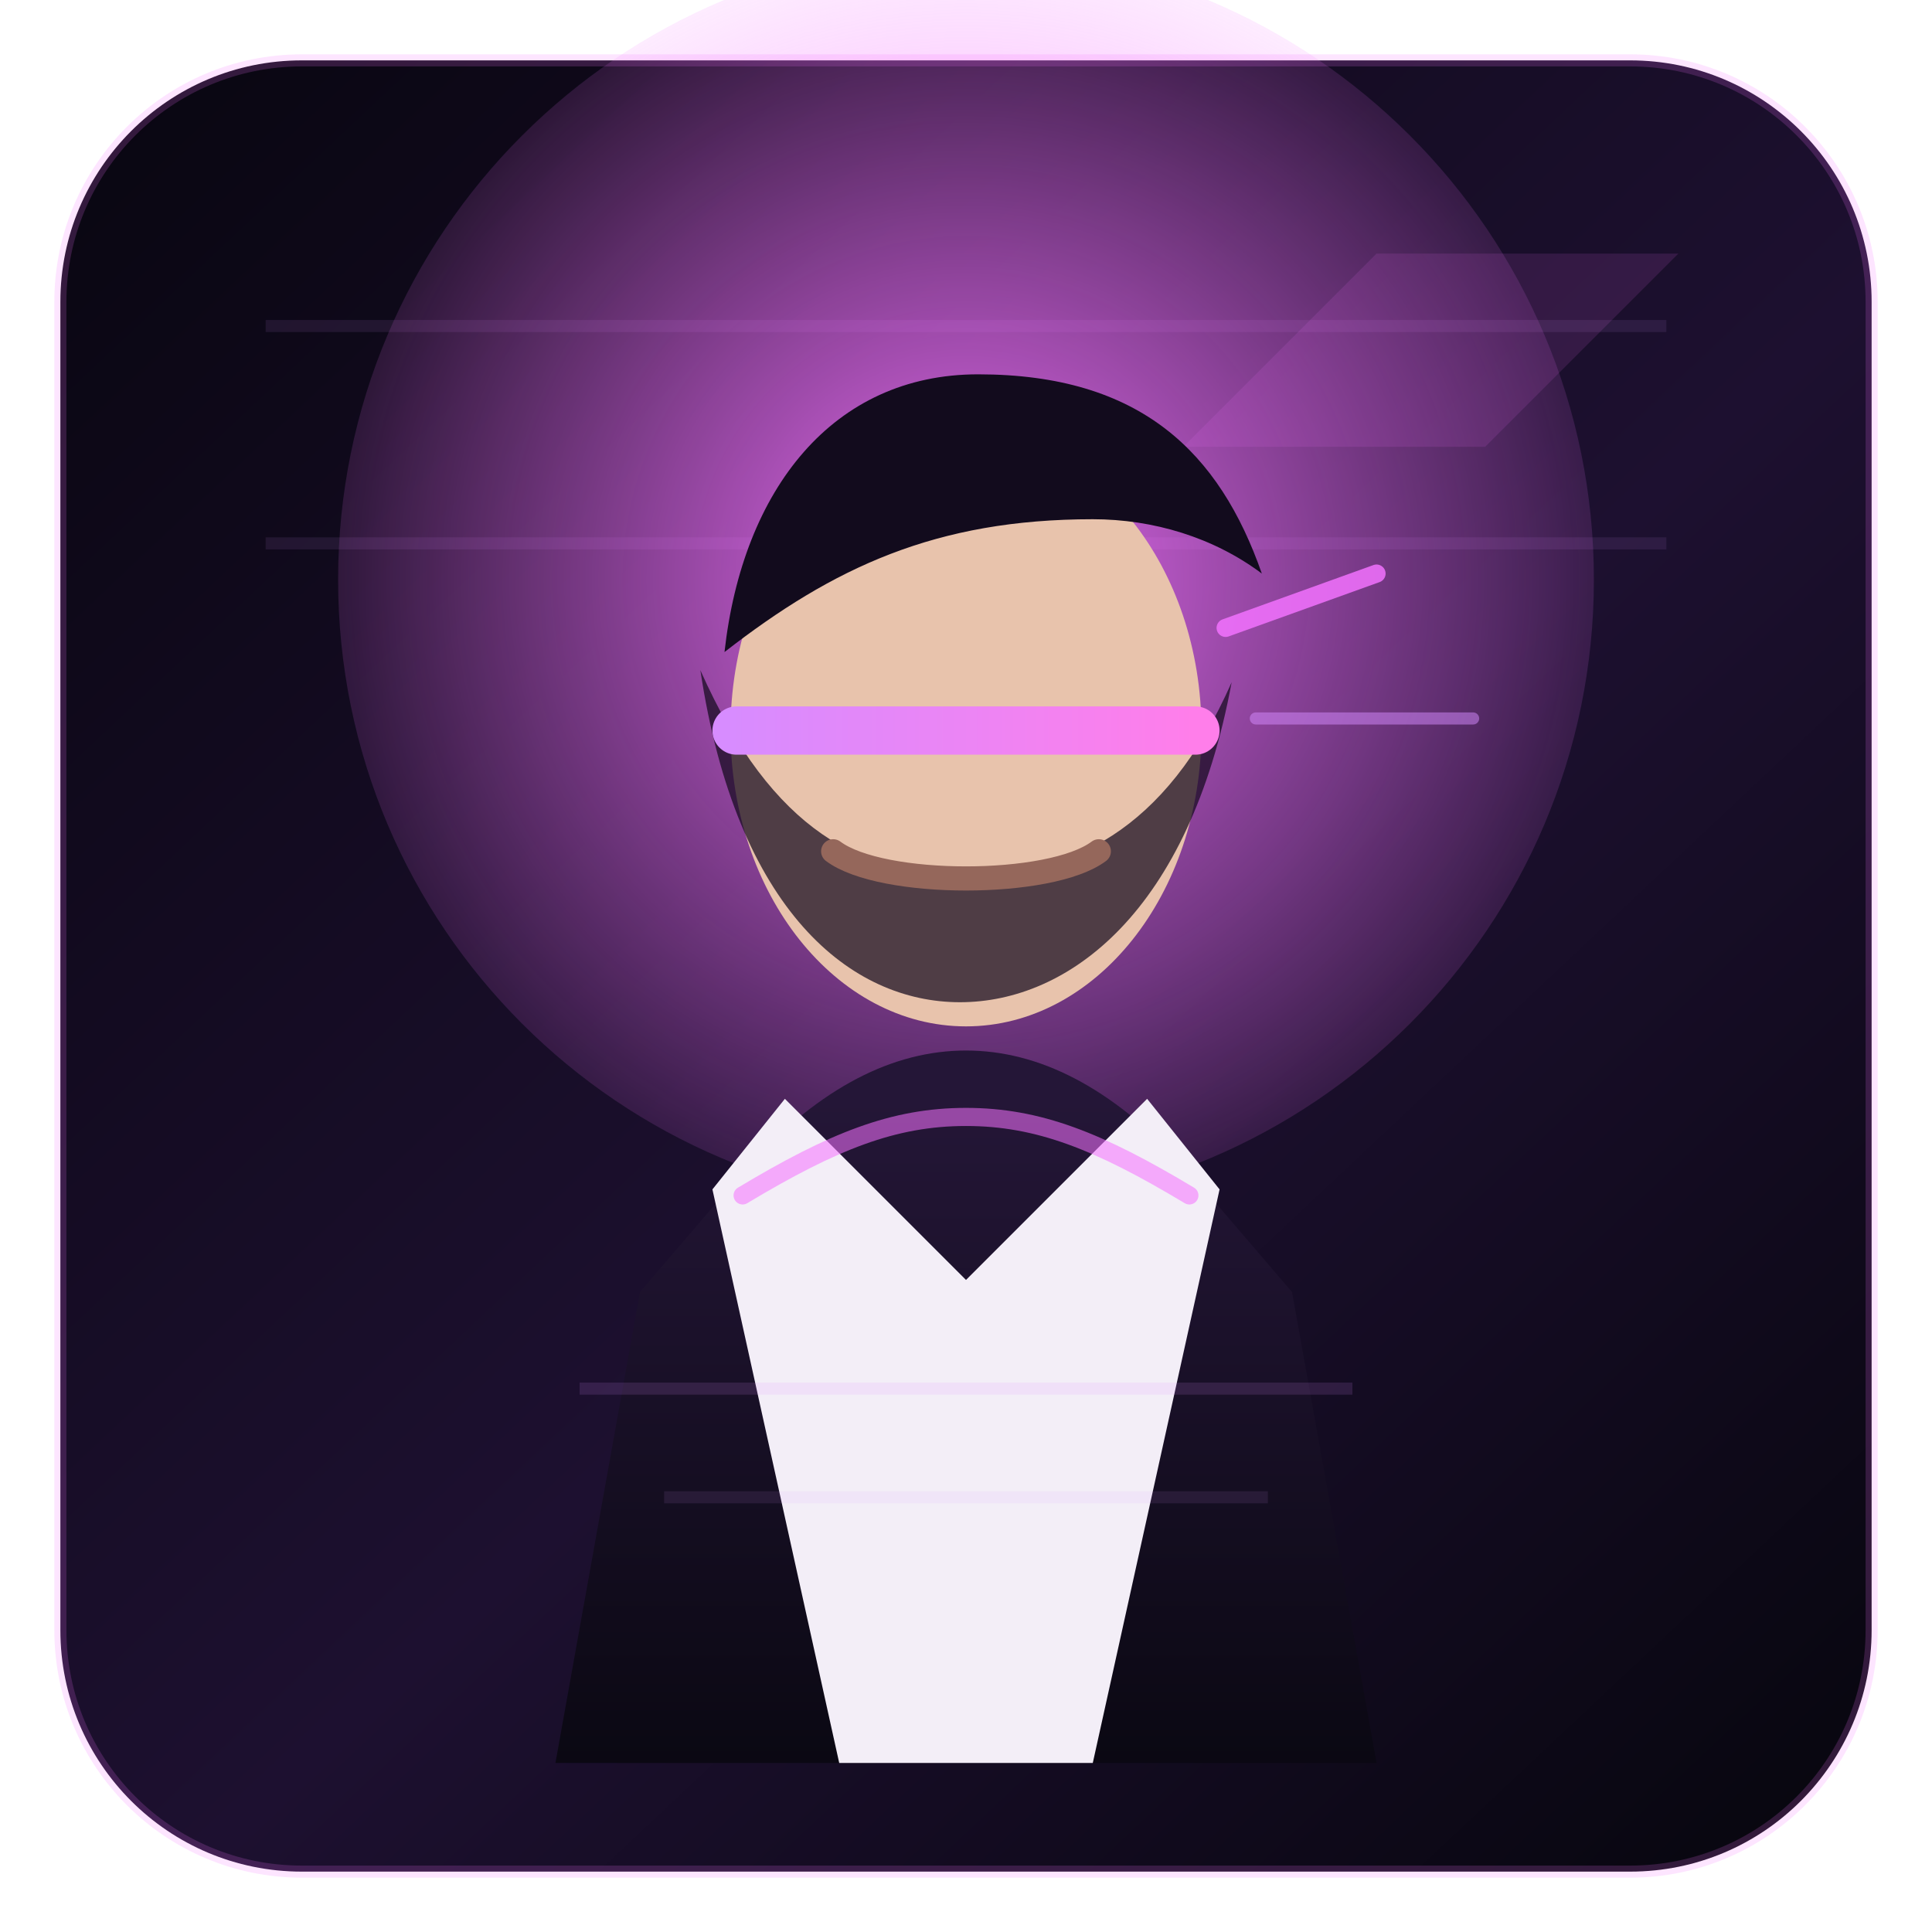
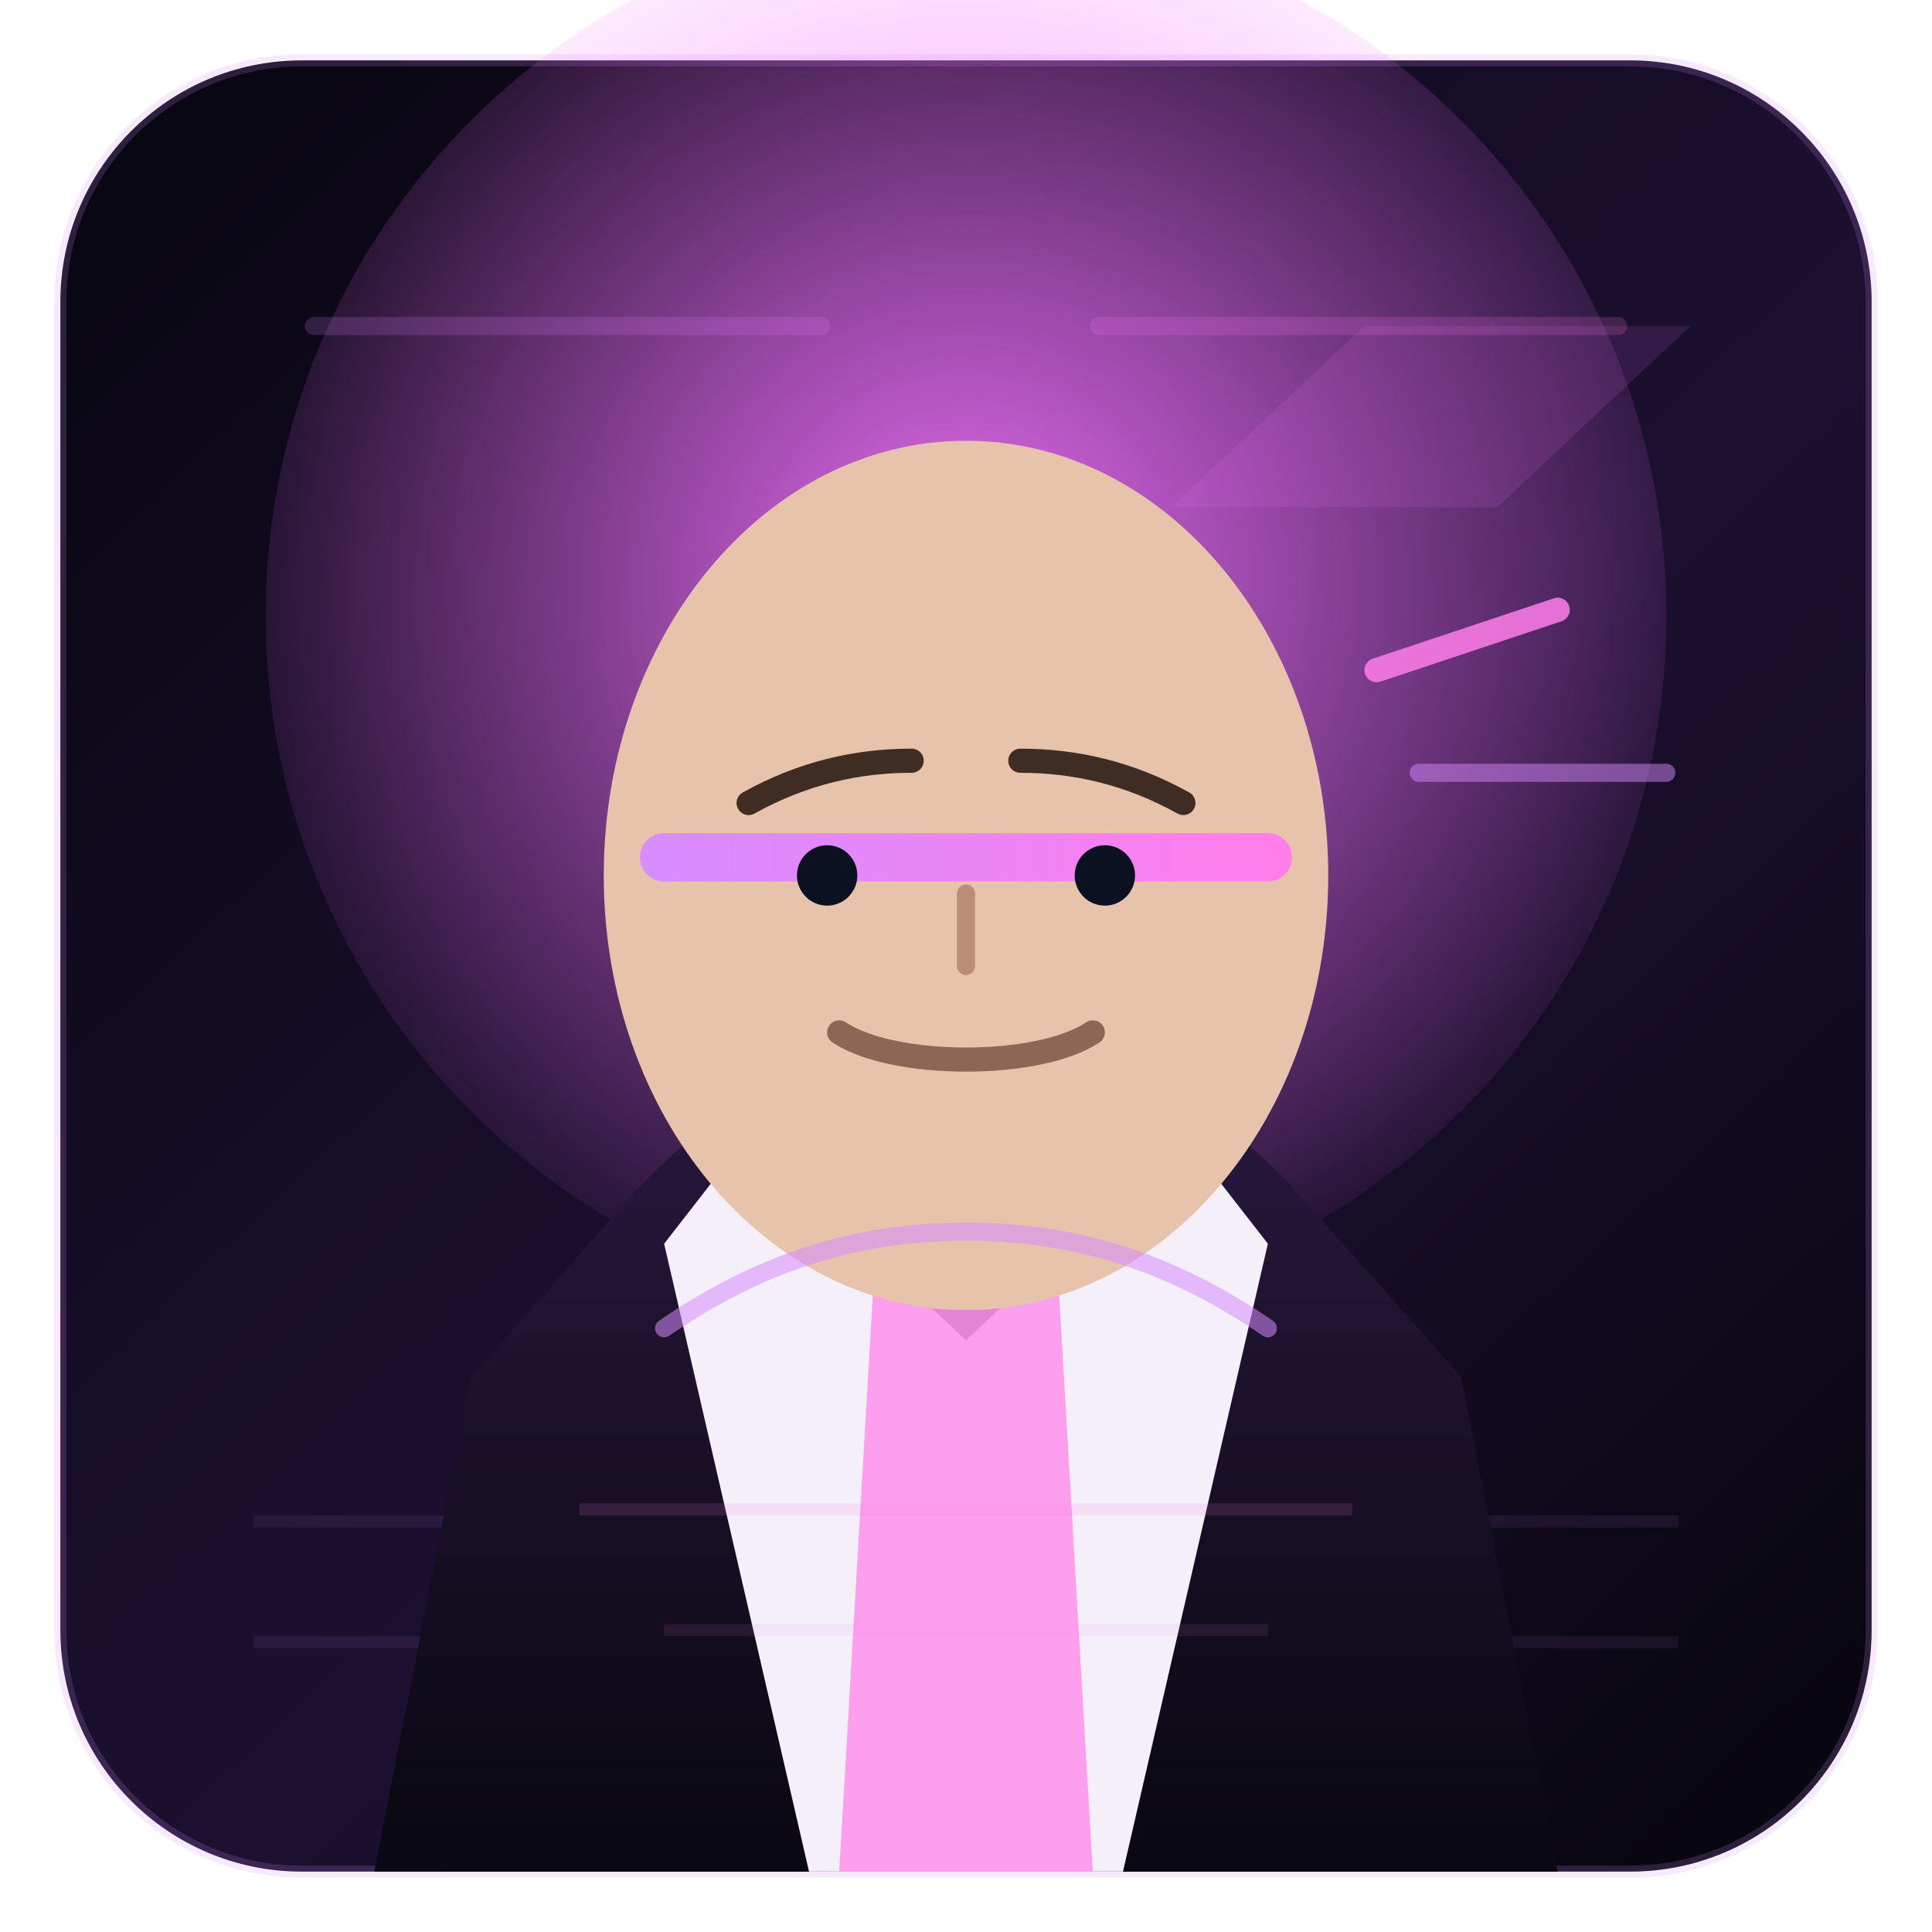
<svg xmlns="http://www.w3.org/2000/svg" width="320" height="320" viewBox="0 0 320 320" fill="none">
  <defs>
-     <linearGradient id="sm-bg" x1="20" y1="10" x2="302" y2="310" gradientUnits="userSpaceOnUse">
-       <stop stop-color="#090611" />
-       <stop offset="0.55" stop-color="#1D1030" />
-       <stop offset="1" stop-color="#07060E" />
+     <linearGradient id="sm-bg" x1="18" y1="10" x2="302" y2="310" gradientUnits="userSpaceOnUse">
+       <stop stop-color="#080611" />
+       <stop offset="0.56" stop-color="#1C1030" />
+       <stop offset="1" stop-color="#06050D" />
    </linearGradient>
-     <radialGradient id="sm-halo" cx="0" cy="0" r="1" gradientUnits="userSpaceOnUse" gradientTransform="translate(160 96) rotate(90) scale(122)">
+     <radialGradient id="sm-halo" cx="0" cy="0" r="1" gradientUnits="userSpaceOnUse" gradientTransform="translate(160 96) rotate(90) scale(132)">
      <stop stop-color="#F472FF" stop-opacity="0.94" />
      <stop offset="1" stop-color="#F472FF" stop-opacity="0" />
    </radialGradient>
-     <linearGradient id="sm-jacket" x1="160" y1="182" x2="160" y2="294" gradientUnits="userSpaceOnUse">
-       <stop stop-color="#241637" />
+     <linearGradient id="sm-suit" x1="160" y1="196" x2="160" y2="306" gradientUnits="userSpaceOnUse">
+       <stop stop-color="#241638" />
      <stop offset="1" stop-color="#0A0812" />
    </linearGradient>
-     <linearGradient id="sm-visor" x1="120" y1="121" x2="198" y2="121" gradientUnits="userSpaceOnUse">
+     <linearGradient id="sm-visor" x1="110" y1="142" x2="210" y2="142" gradientUnits="userSpaceOnUse">
      <stop stop-color="#D78CFF" />
      <stop offset="1" stop-color="#FF7EEA" />
    </linearGradient>
  </defs>
  <rect x="10" y="10" width="300" height="300" rx="40" fill="url(#sm-bg)" />
-   <rect x="10" y="10" width="300" height="300" rx="40" stroke="#F472FF" stroke-opacity="0.18" stroke-width="2" />
-   <path d="M44 54H276" stroke="#D78CFF" stroke-opacity="0.1" stroke-width="2" />
-   <path d="M44 90H276" stroke="#D78CFF" stroke-opacity="0.1" stroke-width="2" />
-   <path d="M228 42H278L246 74H196L228 42Z" fill="#F472FF" fill-opacity="0.12" />
-   <circle cx="160" cy="96" r="104" fill="url(#sm-halo)" />
-   <path d="M92 292L106 214L124 193C136 180 148 174 160 174C172 174 184 180 196 193L214 214L228 292H92Z" fill="url(#sm-jacket)" />
-   <path d="M130 182L160 212L190 182L202 197L181 292H139L118 197L130 182Z" fill="#F3EEF7" />
-   <ellipse cx="160" cy="121" rx="39" ry="49" fill="#E8C3AC" />
-   <path d="M120 108C123 81 138 62 162 62C189 62 202 75 209 95C201 89 191 86 181 86C155 86 138 94 120 108Z" fill="#120B1D" />
-   <path d="M116 111C122 151 141 166 159 166C177 166 197 151 204 113C193 138 177 145 160 145C143 145 128 138 116 111Z" fill="#140B1E" fill-opacity="0.72" />
-   <path d="M122 121H198" stroke="url(#sm-visor)" stroke-width="8" stroke-linecap="round" />
-   <path d="M138 141C146 147 174 147 182 141" stroke="#95675B" stroke-width="4" stroke-linecap="round" />
-   <path d="M203 104L228 95" stroke="#F472FF" stroke-width="3" stroke-linecap="round" stroke-opacity="0.84" />
-   <path d="M208 119H244" stroke="#D78CFF" stroke-width="2" stroke-linecap="round" stroke-opacity="0.5" />
-   <path d="M123 198C138 189 148 185 160 185C172 185 182 189 197 198" stroke="#F472FF" stroke-opacity="0.55" stroke-width="3" stroke-linecap="round" />
-   <path d="M96 230H224" stroke="#D78CFF" stroke-opacity="0.14" stroke-width="2" />
-   <path d="M110 248H210" stroke="#D78CFF" stroke-opacity="0.1" stroke-width="2" />
+   <rect x="10" y="10" width="300" height="300" rx="40" stroke="#D78CFF" stroke-opacity="0.18" stroke-width="2" />
+   <path d="M52 54H136" stroke="#D78CFF" stroke-opacity="0.18" stroke-width="3" stroke-linecap="round" />
+   <path d="M182 54H268" stroke="#FF7EEA" stroke-opacity="0.18" stroke-width="3" stroke-linecap="round" />
+   <path d="M42 252H278" stroke="#D78CFF" stroke-opacity="0.08" stroke-width="2" />
+   <path d="M42 272H278" stroke="#D78CFF" stroke-opacity="0.08" stroke-width="2" />
+   <circle cx="160" cy="102" r="116" fill="url(#sm-halo)" />
+   <path d="M62 310L78 228L102 201C119 181 138 172 160 172C182 172 201 181 218 201L242 228L258 310H62Z" fill="url(#sm-suit)" />
+   <path d="M124 188L160 222L196 188L210 206L186 310H134L110 206L124 188Z" fill="#F4EFF8" />
+   <path d="M146 190L160 208L174 190L181 310H139L146 190Z" fill="#FF94ED" fill-opacity="0.88" />
+   <ellipse cx="160" cy="145" rx="60" ry="72" fill="#E7C3AC" />
+   M94 118C102 70 128 46 168 46C206 46 232 71 237 118C224 105 211 97 193 94C188 74 172 62 153 61C131 60 111 79 94 118Z
+   <path d="M110 142H210" stroke="url(#sm-visor)" stroke-width="8" stroke-linecap="round" />
+   <path d="M124 133C133 128 142 126 151 126" stroke="#3F2C22" stroke-width="4" stroke-linecap="round" />
+   <path d="M169 126C178 126 187 128 196 133" stroke="#3F2C22" stroke-width="4" stroke-linecap="round" />
+   <circle cx="137" cy="145" r="5" fill="#0B1120" />
+   <circle cx="183" cy="145" r="5" fill="#0B1120" />
+   <path d="M160 148V160" stroke="#B98D77" stroke-width="3" stroke-linecap="round" />
+   <path d="M139 171C148 177 172 177 181 171" stroke="#8D6756" stroke-width="4" stroke-linecap="round" />
+   <path d="M110 220C126 209 142 204 160 204C178 204 194 209 210 220" stroke="#D78CFF" stroke-opacity="0.54" stroke-width="3" stroke-linecap="round" />
+   <path d="M96 250H224" stroke="#FF7EEA" stroke-opacity="0.14" stroke-width="2" />
+   <path d="M110 270H210" stroke="#FF7EEA" stroke-opacity="0.1" stroke-width="2" />
+   <path d="M228 111L258 101" stroke="#FF7EEA" stroke-width="4" stroke-linecap="round" stroke-opacity="0.85" />
+   <path d="M235 128H276" stroke="#D78CFF" stroke-width="3" stroke-linecap="round" stroke-opacity="0.48" />
+   <path d="M226 54H280L248 84H194L226 54Z" fill="#F472FF" fill-opacity="0.12" />
</svg>
